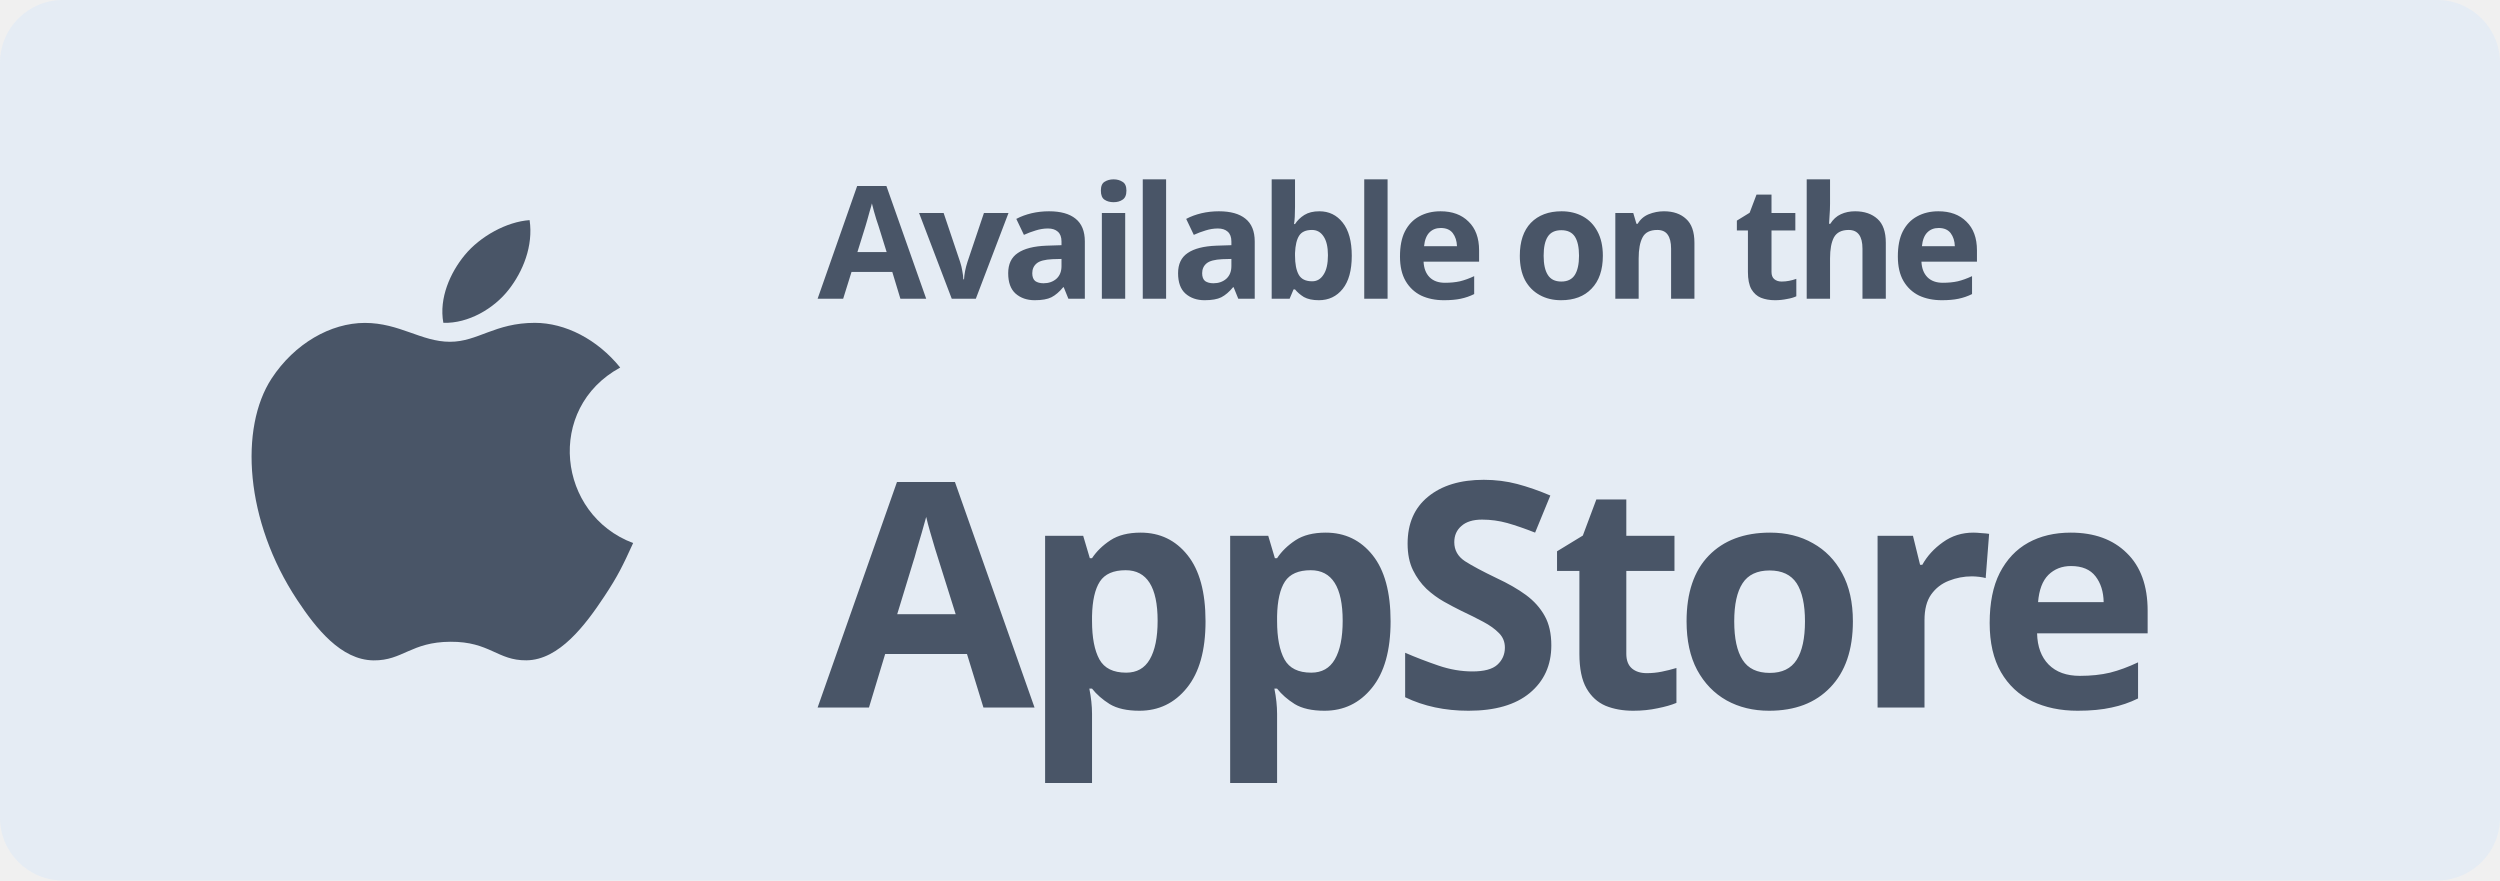
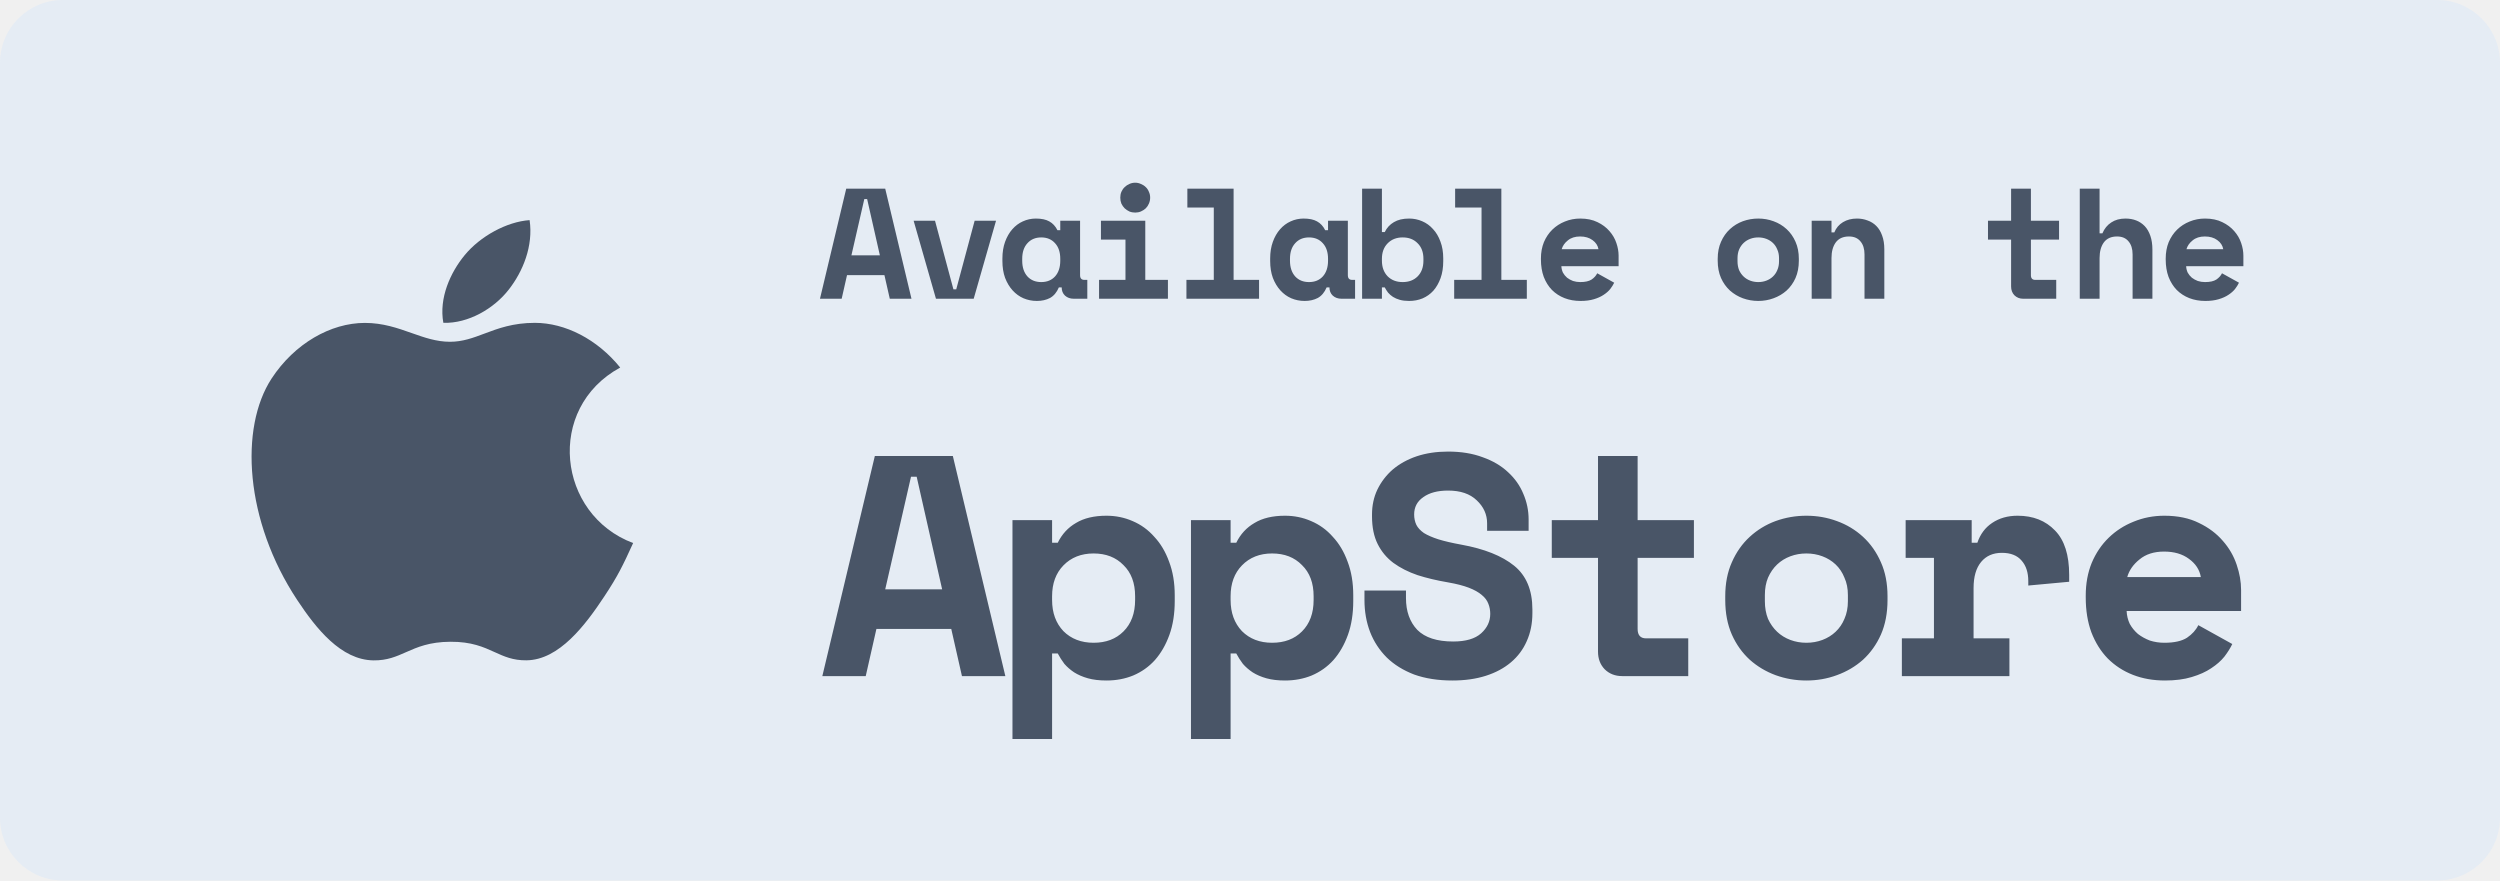
- <svg xmlns="http://www.w3.org/2000/svg" width="159" height="56">
-   <g fill="none" fill-rule="evenodd">
-     <rect width="159" height="56" fill="#E5ECF4" rx="4" />
-     <g fill="#495567" font-family="SpaceMono-Bold, Space Mono" font-weight="bold">
-       <text font-size="20" letter-spacing="-.893" transform="translate(52 8)">
-         <tspan x="0" y="37">AppStore</tspan>
-       </text>
-       <text font-size="10" letter-spacing="-.446" transform="translate(52 8)">
-         <tspan x="0" y="11">Available on the</tspan>
-       </text>
-     </g>
-     <path fill="#495567" fill-rule="nonzero" d="M34.017 20.533c1.93 0 3.973 1.044 5.428 2.843-4.768 2.594-3.996 9.352.822 11.162-.663 1.457-.98 2.107-1.835 3.398-1.191 1.8-2.869 4.045-4.952 4.06-1.848.02-2.324-1.194-4.833-1.18-2.509.012-3.03 1.201-4.883 1.184-2.08-.018-3.672-2.043-4.863-3.843-3.33-5.033-3.681-10.941-1.627-14.084 1.462-2.231 3.766-3.536 5.93-3.536 2.204 0 3.591 1.2 5.416 1.2 1.77 0 2.848-1.204 5.397-1.204zM33.683 14c.243 1.649-.428 3.264-1.316 4.406-.948 1.226-2.586 2.175-4.17 2.126-.29-1.58.452-3.205 1.353-4.3.988-1.206 2.683-2.132 4.133-2.232z" />
+ <svg xmlns="http://www.w3.org/2000/svg" width="159" height="56" viewBox="0 0 159 56" fill="none">
+   <rect width="159" height="56" rx="4" fill="#E5ECF4" />
+   <g clip-path="url(#clip0_0_3298)">
+     <path d="M60.5 40H55.74L55.06 43H52.3L55.64 29H60.6L63.94 43H61.18L60.5 40ZM56.3 37.48H59.92L58.3 30.32H57.94L56.3 37.48ZM66.913 47H64.393V33.08H66.913V34.52H67.273C67.54 33.973 67.927 33.553 68.433 33.26C68.94 32.953 69.587 32.8 70.373 32.8C70.96 32.8 71.513 32.913 72.033 33.14C72.567 33.367 73.027 33.7 73.413 34.14C73.813 34.567 74.127 35.093 74.353 35.72C74.593 36.347 74.713 37.06 74.713 37.86V38.22C74.713 39.033 74.6 39.753 74.373 40.38C74.147 41.007 73.84 41.54 73.453 41.98C73.067 42.407 72.607 42.733 72.073 42.96C71.553 43.173 70.987 43.28 70.373 43.28C69.92 43.28 69.527 43.233 69.193 43.14C68.86 43.047 68.567 42.92 68.313 42.76C68.073 42.6 67.867 42.42 67.693 42.22C67.533 42.007 67.393 41.787 67.273 41.56H66.913V47ZM69.553 40.88C70.34 40.88 70.973 40.64 71.453 40.16C71.947 39.667 72.193 39 72.193 38.16V37.92C72.193 37.08 71.947 36.42 71.453 35.94C70.973 35.447 70.34 35.2 69.553 35.2C68.767 35.2 68.127 35.453 67.633 35.96C67.153 36.453 66.913 37.107 66.913 37.92V38.16C66.913 38.973 67.153 39.633 67.633 40.14C68.127 40.633 68.767 40.88 69.553 40.88ZM78.266 47H75.746V33.08H78.266V34.52H78.626C78.893 33.973 79.28 33.553 79.787 33.26C80.293 32.953 80.94 32.8 81.727 32.8C82.313 32.8 82.867 32.913 83.386 33.14C83.92 33.367 84.38 33.7 84.766 34.14C85.166 34.567 85.48 35.093 85.707 35.72C85.947 36.347 86.067 37.06 86.067 37.86V38.22C86.067 39.033 85.953 39.753 85.727 40.38C85.5 41.007 85.193 41.54 84.806 41.98C84.42 42.407 83.96 42.733 83.427 42.96C82.906 43.173 82.34 43.28 81.727 43.28C81.273 43.28 80.88 43.233 80.546 43.14C80.213 43.047 79.92 42.92 79.666 42.76C79.427 42.6 79.22 42.42 79.046 42.22C78.886 42.007 78.746 41.787 78.626 41.56H78.266V47ZM80.906 40.88C81.693 40.88 82.326 40.64 82.806 40.16C83.3 39.667 83.546 39 83.546 38.16V37.92C83.546 37.08 83.3 36.42 82.806 35.94C82.326 35.447 81.693 35.2 80.906 35.2C80.12 35.2 79.48 35.453 78.987 35.96C78.507 36.453 78.266 37.107 78.266 37.92V38.16C78.266 38.973 78.507 39.633 78.987 40.14C79.48 40.633 80.12 40.88 80.906 40.88ZM94.58 33.28C94.58 32.72 94.36 32.233 93.92 31.82C93.493 31.407 92.886 31.2 92.1 31.2C91.433 31.2 90.906 31.34 90.52 31.62C90.133 31.887 89.94 32.253 89.94 32.72C89.94 32.96 89.986 33.18 90.08 33.38C90.173 33.567 90.333 33.74 90.56 33.9C90.8 34.047 91.106 34.18 91.48 34.3C91.866 34.42 92.353 34.533 92.94 34.64C94.406 34.907 95.526 35.353 96.3 35.98C97.073 36.607 97.46 37.533 97.46 38.76V39C97.46 39.653 97.34 40.247 97.1 40.78C96.873 41.3 96.54 41.747 96.1 42.12C95.66 42.493 95.126 42.78 94.5 42.98C93.873 43.18 93.166 43.28 92.38 43.28C91.46 43.28 90.646 43.153 89.94 42.9C89.246 42.633 88.666 42.273 88.2 41.82C87.733 41.353 87.38 40.813 87.14 40.2C86.9 39.573 86.78 38.893 86.78 38.16V37.56H89.42V38.04C89.42 38.88 89.66 39.553 90.14 40.06C90.633 40.553 91.393 40.8 92.42 40.8C93.22 40.8 93.813 40.627 94.2 40.28C94.586 39.933 94.78 39.52 94.78 39.04C94.78 38.813 94.74 38.6 94.66 38.4C94.58 38.187 94.44 38 94.24 37.84C94.04 37.667 93.766 37.513 93.42 37.38C93.073 37.247 92.633 37.133 92.1 37.04C91.393 36.92 90.746 36.767 90.16 36.58C89.573 36.38 89.06 36.12 88.62 35.8C88.193 35.48 87.86 35.08 87.62 34.6C87.38 34.12 87.26 33.533 87.26 32.84V32.72C87.26 32.147 87.373 31.62 87.6 31.14C87.84 30.647 88.166 30.22 88.58 29.86C89.006 29.5 89.513 29.22 90.1 29.02C90.7 28.82 91.366 28.72 92.1 28.72C92.926 28.72 93.66 28.84 94.3 29.08C94.94 29.307 95.473 29.62 95.9 30.02C96.34 30.42 96.666 30.88 96.88 31.4C97.106 31.92 97.22 32.467 97.22 33.04V33.76H94.58V33.28ZM98.693 33.08H101.633V29H104.153V33.08H107.733V35.48H104.153V40C104.153 40.4 104.333 40.6 104.693 40.6H107.373V43H103.173C102.72 43 102.346 42.853 102.053 42.56C101.773 42.267 101.633 41.893 101.633 41.44V35.48H98.693V33.08ZM120.046 38.16C120.046 38.987 119.906 39.72 119.626 40.36C119.346 40.987 118.966 41.52 118.486 41.96C118.006 42.387 117.453 42.713 116.826 42.94C116.213 43.167 115.566 43.28 114.886 43.28C114.206 43.28 113.553 43.167 112.926 42.94C112.313 42.713 111.766 42.387 111.286 41.96C110.806 41.52 110.426 40.987 110.146 40.36C109.866 39.72 109.726 38.987 109.726 38.16V37.92C109.726 37.107 109.866 36.387 110.146 35.76C110.426 35.12 110.806 34.58 111.286 34.14C111.766 33.7 112.313 33.367 112.926 33.14C113.553 32.913 114.206 32.8 114.886 32.8C115.566 32.8 116.213 32.913 116.826 33.14C117.453 33.367 118.006 33.7 118.486 34.14C118.966 34.58 119.346 35.12 119.626 35.76C119.906 36.387 120.046 37.107 120.046 37.92V38.16ZM114.886 40.88C115.246 40.88 115.586 40.82 115.906 40.7C116.226 40.58 116.506 40.407 116.746 40.18C116.986 39.953 117.173 39.68 117.306 39.36C117.453 39.027 117.526 38.653 117.526 38.24V37.84C117.526 37.427 117.453 37.06 117.306 36.74C117.173 36.407 116.986 36.127 116.746 35.9C116.506 35.673 116.226 35.5 115.906 35.38C115.586 35.26 115.246 35.2 114.886 35.2C114.526 35.2 114.186 35.26 113.866 35.38C113.546 35.5 113.266 35.673 113.026 35.9C112.786 36.127 112.593 36.407 112.446 36.74C112.313 37.06 112.246 37.427 112.246 37.84V38.24C112.246 38.653 112.313 39.027 112.446 39.36C112.593 39.68 112.786 39.953 113.026 40.18C113.266 40.407 113.546 40.58 113.866 40.7C114.186 40.82 114.526 40.88 114.886 40.88ZM121.199 33.08H125.399V34.52H125.759C125.946 33.973 126.259 33.553 126.699 33.26C127.153 32.953 127.693 32.8 128.319 32.8C129.306 32.8 130.099 33.113 130.699 33.74C131.299 34.353 131.599 35.293 131.599 36.56V37L128.999 37.24V36.96C128.999 36.413 128.859 35.98 128.579 35.66C128.299 35.327 127.879 35.16 127.319 35.16C126.759 35.16 126.319 35.353 125.999 35.74C125.679 36.127 125.519 36.68 125.519 37.4V40.6H127.799V43H120.959V40.6H122.999V35.48H121.199V33.08ZM135.253 38.86C135.266 39.153 135.333 39.427 135.453 39.68C135.586 39.92 135.759 40.133 135.973 40.32C136.199 40.493 136.453 40.633 136.733 40.74C137.026 40.833 137.333 40.88 137.653 40.88C138.279 40.88 138.759 40.773 139.093 40.56C139.426 40.333 139.666 40.067 139.813 39.76L141.973 40.96C141.853 41.213 141.686 41.48 141.473 41.76C141.259 42.027 140.979 42.273 140.633 42.5C140.299 42.727 139.886 42.913 139.393 43.06C138.913 43.207 138.346 43.28 137.693 43.28C136.946 43.28 136.266 43.16 135.653 42.92C135.039 42.68 134.506 42.333 134.053 41.88C133.613 41.427 133.266 40.873 133.013 40.22C132.773 39.567 132.653 38.827 132.653 38V37.88C132.653 37.12 132.779 36.427 133.033 35.8C133.299 35.173 133.659 34.64 134.113 34.2C134.566 33.76 135.093 33.42 135.693 33.18C136.306 32.927 136.959 32.8 137.653 32.8C138.506 32.8 139.239 32.953 139.853 33.26C140.466 33.553 140.973 33.933 141.373 34.4C141.773 34.853 142.066 35.36 142.253 35.92C142.439 36.467 142.533 37 142.533 37.52V38.86H135.253ZM137.633 35.08C136.993 35.08 136.473 35.247 136.073 35.58C135.673 35.9 135.413 36.273 135.293 36.7H139.973C139.893 36.233 139.639 35.847 139.213 35.54C138.799 35.233 138.273 35.08 137.633 35.08Z" fill="#495567" />
+     <path d="M56.25 17.5H53.87L53.53 19H52.15L53.82 12H56.3L57.97 19H56.59L56.25 17.5ZM54.15 16.24H55.96L55.15 12.66H54.97L54.15 16.24ZM58.107 14.04H59.467L60.637 18.4H60.817L61.987 14.04H63.347L61.927 19H59.527L58.107 14.04ZM67.343 18.28C67.21 18.593 67.023 18.817 66.783 18.95C66.543 19.077 66.263 19.14 65.943 19.14C65.643 19.14 65.36 19.083 65.093 18.97C64.833 18.857 64.603 18.69 64.403 18.47C64.203 18.25 64.043 17.983 63.923 17.67C63.81 17.357 63.753 17 63.753 16.6V16.44C63.753 16.047 63.81 15.693 63.923 15.38C64.037 15.067 64.19 14.8 64.383 14.58C64.577 14.36 64.8 14.193 65.053 14.08C65.313 13.96 65.59 13.9 65.883 13.9C66.237 13.9 66.52 13.96 66.733 14.08C66.953 14.2 67.127 14.387 67.253 14.64H67.433V14.04H68.693V17.5C68.693 17.7 68.783 17.8 68.963 17.8H69.153V19H68.293C68.067 19 67.88 18.933 67.733 18.8C67.593 18.667 67.523 18.493 67.523 18.28H67.343ZM66.223 17.94C66.59 17.94 66.883 17.82 67.103 17.58C67.323 17.333 67.433 17 67.433 16.58V16.46C67.433 16.04 67.323 15.71 67.103 15.47C66.883 15.223 66.59 15.1 66.223 15.1C65.857 15.1 65.563 15.223 65.343 15.47C65.123 15.71 65.013 16.04 65.013 16.46V16.58C65.013 17 65.123 17.333 65.343 17.58C65.563 17.82 65.857 17.94 66.223 17.94ZM69.9 17.8H71.58V15.24H70.02V14.04H72.84V17.8H74.28V19H69.9V17.8ZM73.15 12.57C73.15 12.703 73.123 12.83 73.07 12.95C73.023 13.063 72.957 13.163 72.87 13.25C72.783 13.33 72.68 13.397 72.56 13.45C72.447 13.497 72.326 13.52 72.2 13.52C72.067 13.52 71.943 13.497 71.83 13.45C71.716 13.397 71.617 13.33 71.53 13.25C71.443 13.163 71.373 13.063 71.32 12.95C71.273 12.83 71.25 12.703 71.25 12.57C71.25 12.437 71.273 12.313 71.32 12.2C71.373 12.08 71.443 11.98 71.53 11.9C71.617 11.813 71.716 11.747 71.83 11.7C71.943 11.647 72.067 11.62 72.2 11.62C72.326 11.62 72.447 11.647 72.56 11.7C72.68 11.747 72.783 11.813 72.87 11.9C72.957 11.98 73.023 12.08 73.07 12.2C73.123 12.313 73.15 12.437 73.15 12.57ZM75.457 17.8H77.197V13.2H75.516V12H78.457V17.8H80.076V19H75.457V17.8ZM84.373 18.28C84.24 18.593 84.053 18.817 83.813 18.95C83.573 19.077 83.293 19.14 82.973 19.14C82.673 19.14 82.39 19.083 82.123 18.97C81.863 18.857 81.633 18.69 81.433 18.47C81.233 18.25 81.073 17.983 80.953 17.67C80.84 17.357 80.783 17 80.783 16.6V16.44C80.783 16.047 80.84 15.693 80.953 15.38C81.066 15.067 81.22 14.8 81.413 14.58C81.606 14.36 81.83 14.193 82.083 14.08C82.343 13.96 82.62 13.9 82.913 13.9C83.266 13.9 83.55 13.96 83.763 14.08C83.983 14.2 84.156 14.387 84.283 14.64H84.463V14.04H85.723V17.5C85.723 17.7 85.813 17.8 85.993 17.8H86.183V19H85.323C85.096 19 84.91 18.933 84.763 18.8C84.623 18.667 84.553 18.493 84.553 18.28H84.373ZM83.253 17.94C83.62 17.94 83.913 17.82 84.133 17.58C84.353 17.333 84.463 17 84.463 16.58V16.46C84.463 16.04 84.353 15.71 84.133 15.47C83.913 15.223 83.62 15.1 83.253 15.1C82.886 15.1 82.593 15.223 82.373 15.47C82.153 15.71 82.043 16.04 82.043 16.46V16.58C82.043 17 82.153 17.333 82.373 17.58C82.593 17.82 82.886 17.94 83.253 17.94ZM87.89 19H86.63V12H87.89V14.76H88.07C88.203 14.487 88.396 14.277 88.65 14.13C88.903 13.977 89.226 13.9 89.62 13.9C89.913 13.9 90.19 13.957 90.45 14.07C90.716 14.183 90.946 14.35 91.14 14.57C91.34 14.783 91.496 15.047 91.61 15.36C91.73 15.673 91.79 16.03 91.79 16.43V16.61C91.79 17.017 91.733 17.377 91.62 17.69C91.506 18.003 91.353 18.27 91.16 18.49C90.966 18.703 90.736 18.867 90.47 18.98C90.21 19.087 89.926 19.14 89.62 19.14C89.393 19.14 89.196 19.117 89.03 19.07C88.863 19.023 88.716 18.96 88.59 18.88C88.47 18.8 88.366 18.71 88.28 18.61C88.2 18.503 88.13 18.393 88.07 18.28H87.89V19ZM89.21 17.94C89.603 17.94 89.92 17.82 90.16 17.58C90.406 17.333 90.53 17 90.53 16.58V16.46C90.53 16.04 90.406 15.71 90.16 15.47C89.92 15.223 89.603 15.1 89.21 15.1C88.816 15.1 88.496 15.227 88.25 15.48C88.01 15.727 87.89 16.053 87.89 16.46V16.58C87.89 16.987 88.01 17.317 88.25 17.57C88.496 17.817 88.816 17.94 89.21 17.94ZM92.486 17.8H94.226V13.2H92.546V12H95.486V17.8H97.106V19H92.486V17.8ZM99.303 16.93C99.31 17.077 99.343 17.213 99.403 17.34C99.47 17.46 99.556 17.567 99.663 17.66C99.776 17.747 99.903 17.817 100.043 17.87C100.19 17.917 100.343 17.94 100.503 17.94C100.816 17.94 101.056 17.887 101.223 17.78C101.39 17.667 101.51 17.533 101.583 17.38L102.663 17.98C102.603 18.107 102.52 18.24 102.413 18.38C102.306 18.513 102.166 18.637 101.993 18.75C101.826 18.863 101.62 18.957 101.373 19.03C101.133 19.103 100.85 19.14 100.523 19.14C100.15 19.14 99.81 19.08 99.503 18.96C99.196 18.84 98.93 18.667 98.703 18.44C98.483 18.213 98.31 17.937 98.183 17.61C98.063 17.283 98.003 16.913 98.003 16.5V16.44C98.003 16.06 98.066 15.713 98.193 15.4C98.326 15.087 98.506 14.82 98.733 14.6C98.96 14.38 99.223 14.21 99.523 14.09C99.83 13.963 100.156 13.9 100.503 13.9C100.93 13.9 101.296 13.977 101.603 14.13C101.91 14.277 102.163 14.467 102.363 14.7C102.563 14.927 102.71 15.18 102.803 15.46C102.896 15.733 102.943 16 102.943 16.26V16.93H99.303ZM100.493 15.04C100.173 15.04 99.913 15.123 99.713 15.29C99.513 15.45 99.383 15.637 99.323 15.85H101.663C101.623 15.617 101.496 15.423 101.283 15.27C101.076 15.117 100.813 15.04 100.493 15.04ZM114.406 16.58C114.406 16.993 114.336 17.36 114.196 17.68C114.056 17.993 113.866 18.26 113.626 18.48C113.386 18.693 113.11 18.857 112.796 18.97C112.49 19.083 112.166 19.14 111.826 19.14C111.486 19.14 111.16 19.083 110.846 18.97C110.54 18.857 110.266 18.693 110.026 18.48C109.786 18.26 109.596 17.993 109.456 17.68C109.316 17.36 109.246 16.993 109.246 16.58V16.46C109.246 16.053 109.316 15.693 109.456 15.38C109.596 15.06 109.786 14.79 110.026 14.57C110.266 14.35 110.54 14.183 110.846 14.07C111.16 13.957 111.486 13.9 111.826 13.9C112.166 13.9 112.49 13.957 112.796 14.07C113.11 14.183 113.386 14.35 113.626 14.57C113.866 14.79 114.056 15.06 114.196 15.38C114.336 15.693 114.406 16.053 114.406 16.46V16.58ZM111.826 17.94C112.006 17.94 112.176 17.91 112.336 17.85C112.496 17.79 112.636 17.703 112.756 17.59C112.876 17.477 112.97 17.34 113.036 17.18C113.11 17.013 113.146 16.827 113.146 16.62V16.42C113.146 16.213 113.11 16.03 113.036 15.87C112.97 15.703 112.876 15.563 112.756 15.45C112.636 15.337 112.496 15.25 112.336 15.19C112.176 15.13 112.006 15.1 111.826 15.1C111.646 15.1 111.476 15.13 111.316 15.19C111.156 15.25 111.016 15.337 110.896 15.45C110.776 15.563 110.68 15.703 110.606 15.87C110.54 16.03 110.506 16.213 110.506 16.42V16.62C110.506 16.827 110.54 17.013 110.606 17.18C110.68 17.34 110.776 17.477 110.896 17.59C111.016 17.703 111.156 17.79 111.316 17.85C111.476 17.91 111.646 17.94 111.826 17.94ZM116.483 19H115.223V14.04H116.483V14.78H116.663C116.776 14.5 116.959 14.283 117.213 14.13C117.466 13.977 117.763 13.9 118.103 13.9C118.343 13.9 118.566 13.94 118.773 14.02C118.986 14.093 119.173 14.21 119.333 14.37C119.493 14.53 119.616 14.733 119.703 14.98C119.796 15.227 119.843 15.52 119.843 15.86V19H118.583V16.18C118.583 15.827 118.496 15.55 118.323 15.35C118.156 15.143 117.913 15.04 117.593 15.04C117.219 15.04 116.939 15.167 116.753 15.42C116.573 15.667 116.483 16 116.483 16.42V19ZM126.436 14.04H127.906V12H129.166V14.04H130.956V15.24H129.166V17.5C129.166 17.7 129.256 17.8 129.436 17.8H130.776V19H128.676C128.449 19 128.263 18.927 128.116 18.78C127.976 18.633 127.906 18.447 127.906 18.22V15.24H126.436V14.04ZM133.533 19H132.273V12H133.533V14.84H133.713C133.839 14.54 134.026 14.31 134.273 14.15C134.519 13.983 134.823 13.9 135.183 13.9C135.429 13.9 135.656 13.94 135.863 14.02C136.069 14.1 136.249 14.22 136.403 14.38C136.556 14.54 136.676 14.747 136.763 15C136.849 15.247 136.893 15.54 136.893 15.88V19H135.633V16.18C135.633 15.827 135.546 15.55 135.373 15.35C135.206 15.143 134.963 15.04 134.643 15.04C134.269 15.04 133.989 15.167 133.803 15.42C133.623 15.667 133.533 16 133.533 16.42V19ZM139.039 16.93C139.046 17.077 139.079 17.213 139.139 17.34C139.206 17.46 139.293 17.567 139.399 17.66C139.513 17.747 139.639 17.817 139.779 17.87C139.926 17.917 140.079 17.94 140.239 17.94C140.553 17.94 140.793 17.887 140.959 17.78C141.126 17.667 141.246 17.533 141.319 17.38L142.399 17.98C142.339 18.107 142.256 18.24 142.149 18.38C142.043 18.513 141.903 18.637 141.729 18.75C141.563 18.863 141.356 18.957 141.109 19.03C140.869 19.103 140.586 19.14 140.259 19.14C139.886 19.14 139.546 19.08 139.239 18.96C138.933 18.84 138.666 18.667 138.439 18.44C138.219 18.213 138.046 17.937 137.919 17.61C137.799 17.283 137.739 16.913 137.739 16.5V16.44C137.739 16.06 137.803 15.713 137.929 15.4C138.063 15.087 138.243 14.82 138.469 14.6C138.696 14.38 138.959 14.21 139.259 14.09C139.566 13.963 139.893 13.9 140.239 13.9C140.666 13.9 141.033 13.977 141.339 14.13C141.646 14.277 141.899 14.467 142.099 14.7C142.299 14.927 142.446 15.18 142.539 15.46C142.633 15.733 142.679 16 142.679 16.26V16.93H139.039ZM140.229 15.04C139.909 15.04 139.649 15.123 139.449 15.29C139.249 15.45 139.119 15.637 139.059 15.85H141.399C141.359 15.617 141.233 15.423 141.019 15.27C140.813 15.117 140.549 15.04 140.229 15.04Z" fill="#495567" />
  </g>
+   <path fill-rule="evenodd" clip-rule="evenodd" d="M29.55 16.233C30.538 15.026 32.233 14.1 33.683 14C33.926 15.649 33.255 17.264 32.367 18.406C31.419 19.632 29.781 20.581 28.197 20.532C27.908 18.952 28.649 17.327 29.55 16.233ZM34.017 20.533C35.947 20.533 37.99 21.577 39.445 23.376C34.677 25.971 35.449 32.728 40.267 34.538C39.604 35.995 39.286 36.645 38.432 37.936C37.241 39.737 35.563 41.98 33.48 41.996C32.624 42.005 32.062 41.75 31.457 41.474C30.755 41.154 29.994 40.808 28.647 40.816C27.308 40.822 26.535 41.164 25.823 41.479C25.202 41.754 24.627 42.008 23.764 42C21.683 41.982 20.092 39.957 18.901 38.157C15.571 33.124 15.22 27.216 17.274 24.073C18.736 21.842 21.04 20.537 23.205 20.537C24.358 20.537 25.288 20.866 26.174 21.179C26.98 21.464 27.751 21.737 28.62 21.737C29.425 21.737 30.087 21.488 30.809 21.217C31.674 20.891 32.627 20.533 34.017 20.533Z" fill="#495567" />
+   <defs>
+     <clipPath id="clip0_0_3298">
+       <rect width="91" height="39" fill="white" transform="translate(52 8)" />
+     </clipPath>
+   </defs>
</svg>
